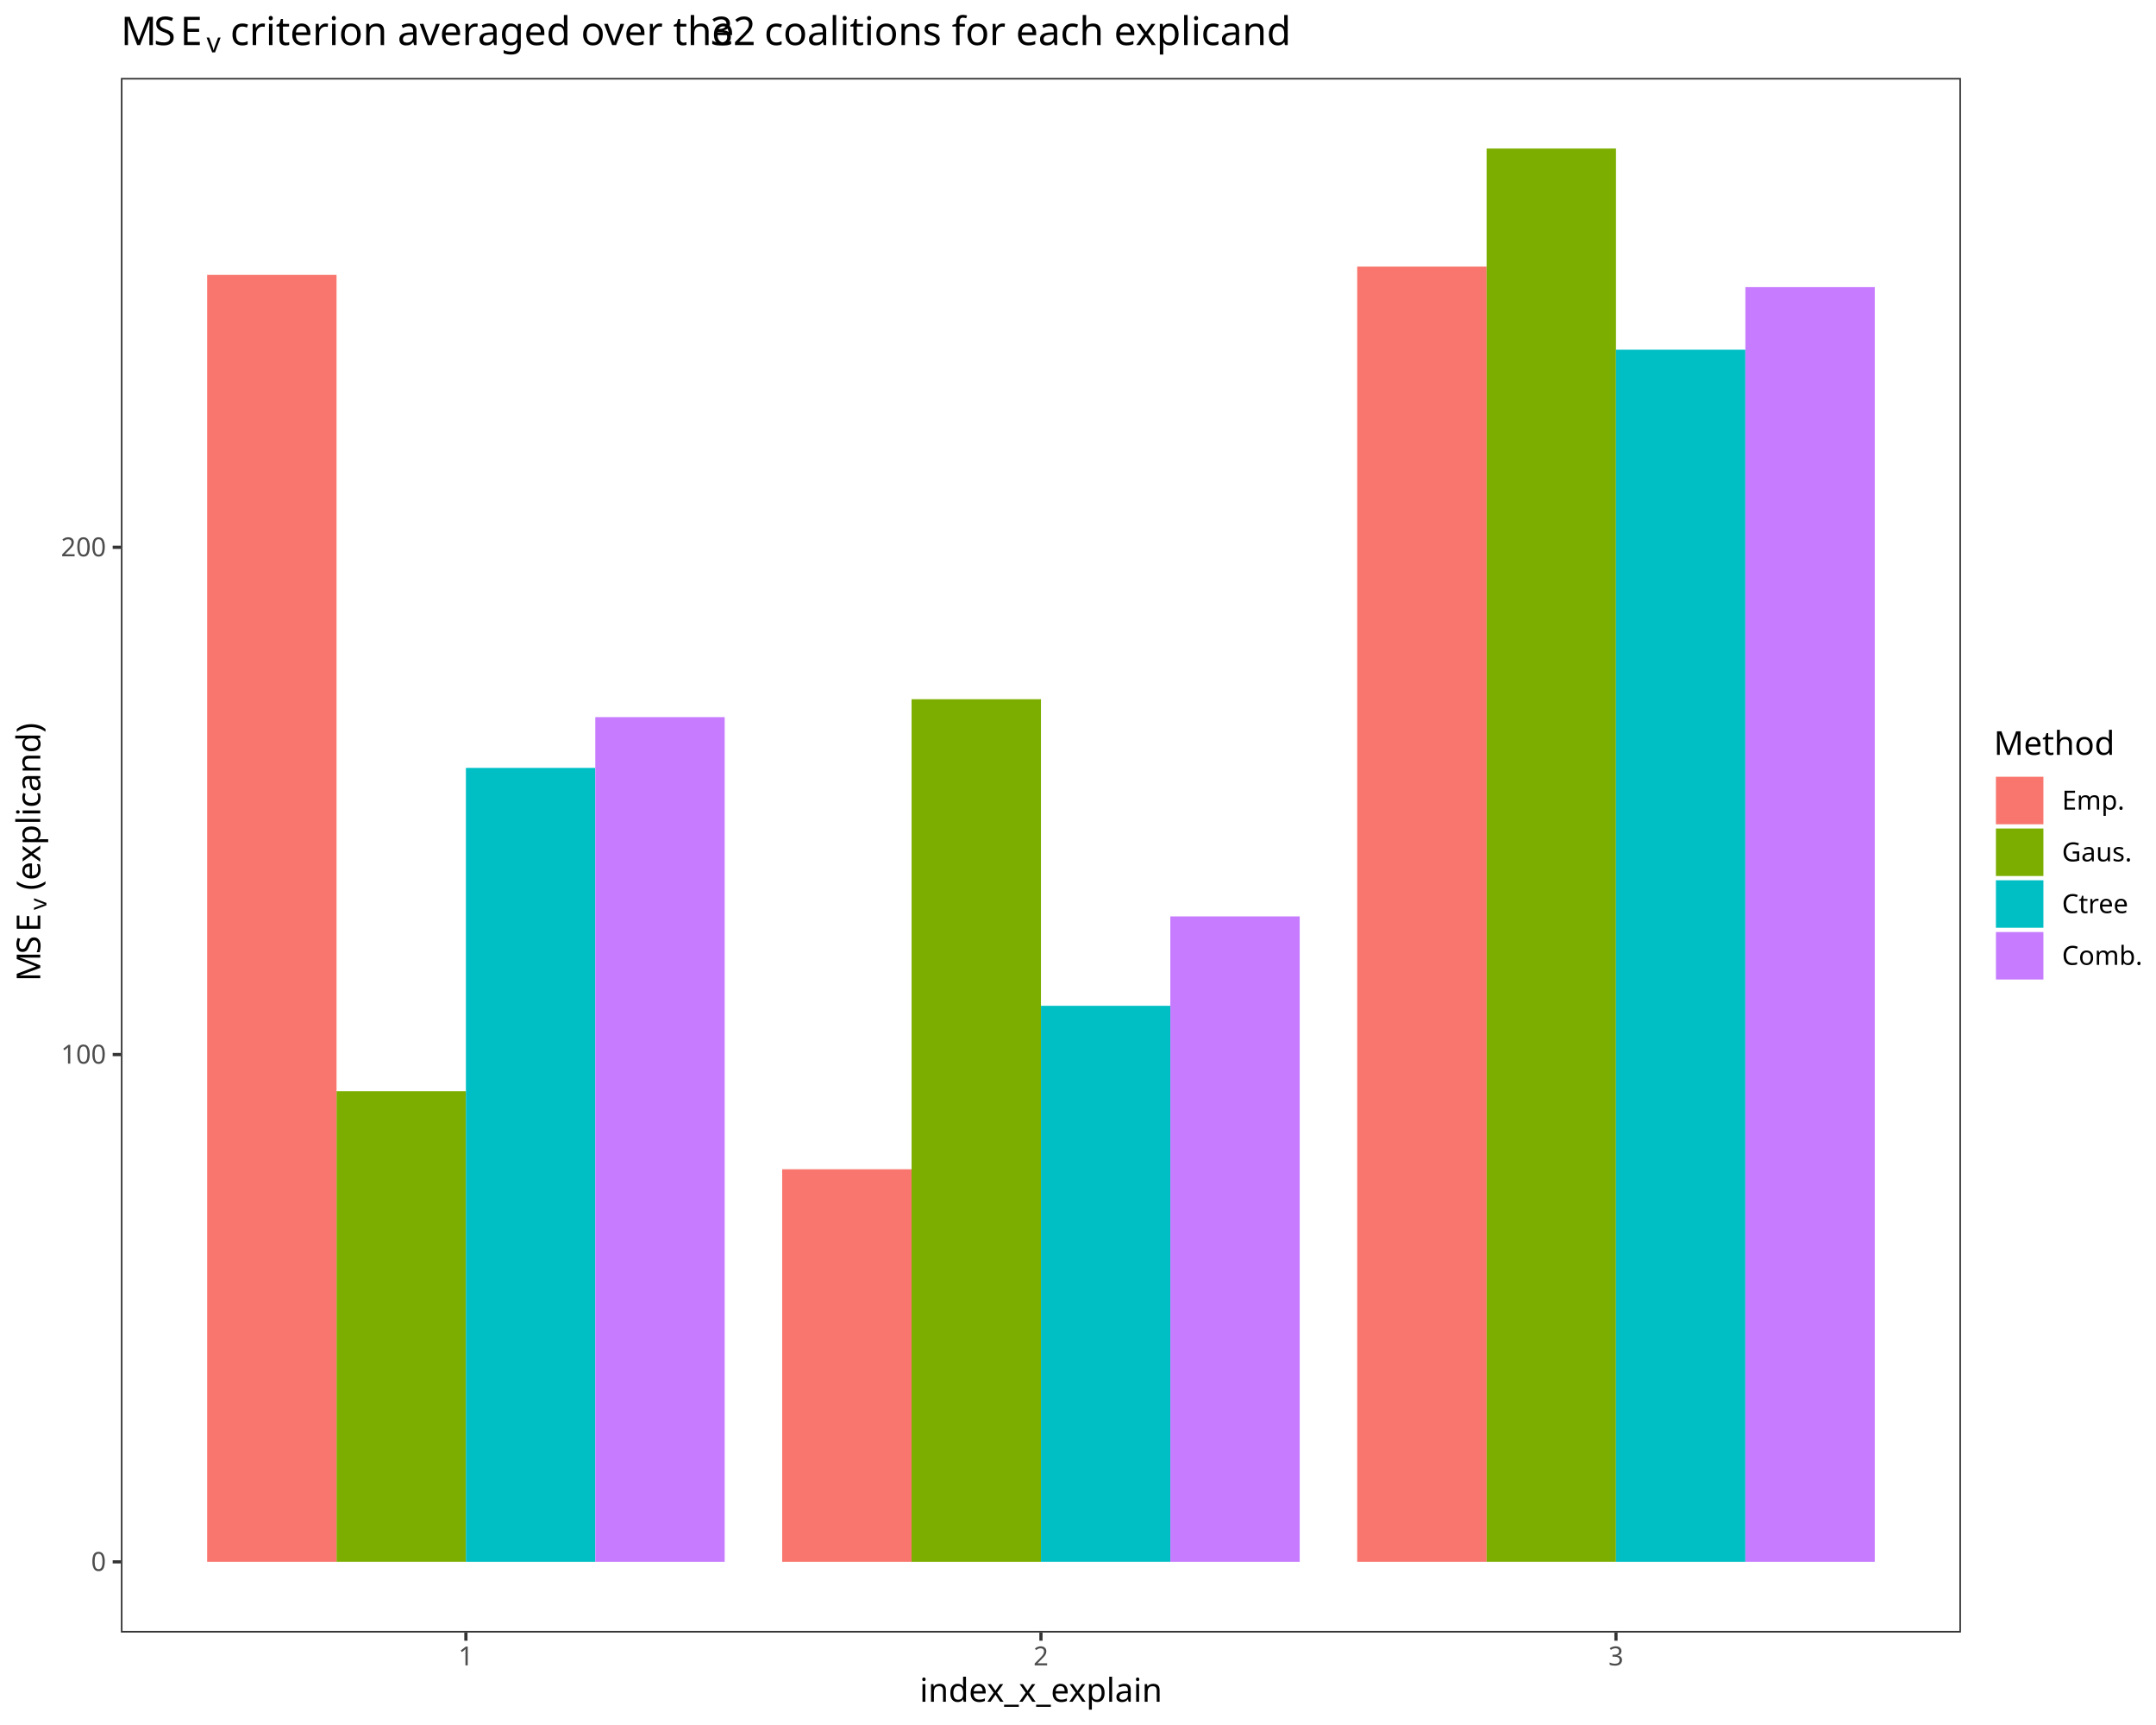
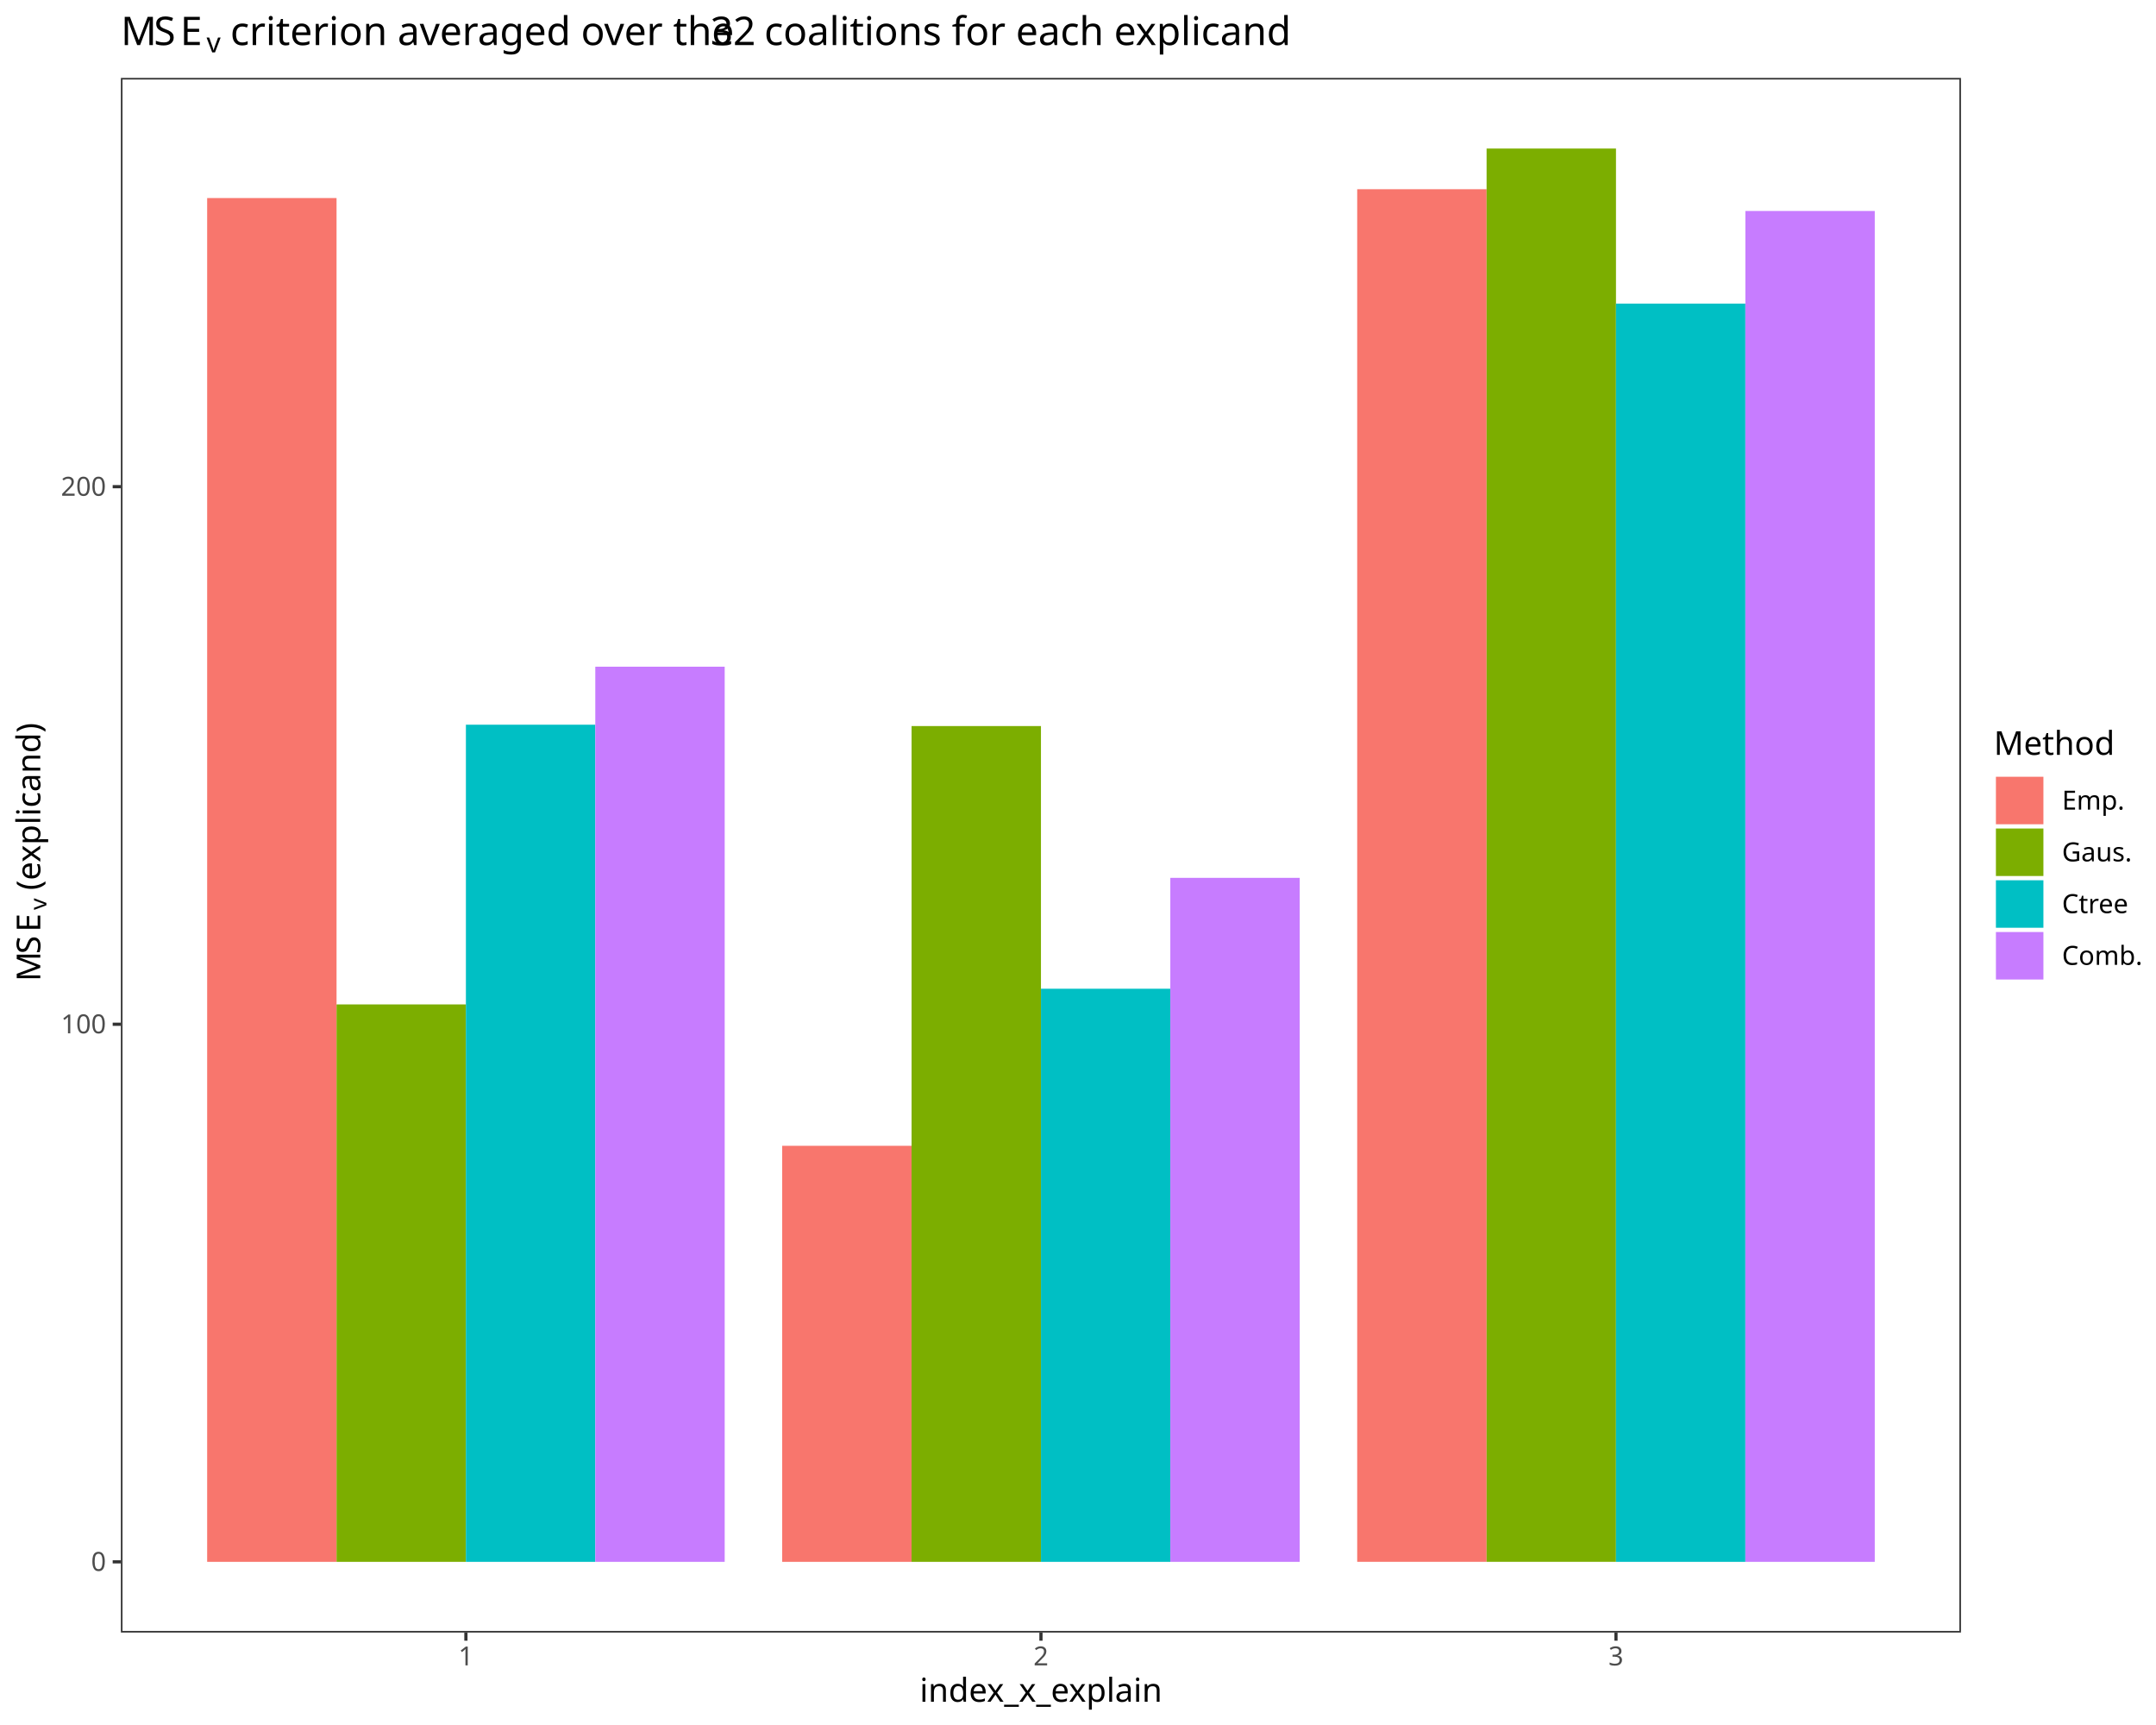
<svg xmlns="http://www.w3.org/2000/svg" class="svglite" data-engine-version="2.0" width="720.00pt" height="576.00pt" viewBox="0 0 720.00 576.00">
  <defs>
    <style type="text/css">
    .svglite line, .svglite polyline, .svglite polygon, .svglite path, .svglite rect, .svglite circle {
      fill: none;
      stroke: #000000;
      stroke-linecap: round;
      stroke-linejoin: round;
      stroke-miterlimit: 10.00;
    }
  </style>
  </defs>
  <rect width="100%" height="100%" style="stroke: none; fill: #FFFFFF;" />
  <defs>
    <clipPath id="cpMC4wMHw3MjAuMDB8MC4wMHw1NzYuMDA=">
      <rect x="0.00" y="0.00" width="720.00" height="576.00" />
    </clipPath>
  </defs>
  <g clip-path="url(#cpMC4wMHw3MjAuMDB8MC4wMHw1NzYuMDA=)">
    <rect x="0.00" y="0.00" width="720.00" height="576.00" style="stroke-width: 1.07; stroke: #FFFFFF; fill: #FFFFFF;" />
  </g>
  <defs>
    <clipPath id="cpNDAuMzd8NjU0Ljg4fDI2LjAxfDU0NS4xMQ==">
      <rect x="40.37" y="26.01" width="614.50" height="519.11" />
    </clipPath>
  </defs>
  <g clip-path="url(#cpNDAuMzd8NjU0Ljg4fDI2LjAxfDU0NS4xMQ==)">
    <rect x="40.37" y="26.01" width="614.50" height="519.11" style="stroke-width: 1.07; stroke: none; fill: #FFFFFF;" />
-     <rect x="69.18" y="91.79" width="43.21" height="429.72" style="stroke-width: 1.07; stroke: none; stroke-linecap: butt; stroke-linejoin: miter; fill: #F8766D;" />
-     <rect x="261.21" y="390.43" width="43.21" height="131.09" style="stroke-width: 1.07; stroke: none; stroke-linecap: butt; stroke-linejoin: miter; fill: #F8766D;" />
-     <rect x="453.24" y="89.01" width="43.21" height="432.50" style="stroke-width: 1.07; stroke: none; stroke-linecap: butt; stroke-linejoin: miter; fill: #F8766D;" />
-     <rect x="112.39" y="364.38" width="43.21" height="157.13" style="stroke-width: 1.07; stroke: none; stroke-linecap: butt; stroke-linejoin: miter; fill: #7CAE00;" />
-     <rect x="304.42" y="233.48" width="43.21" height="288.04" style="stroke-width: 1.07; stroke: none; stroke-linecap: butt; stroke-linejoin: miter; fill: #7CAE00;" />
+     <rect x="69.18" y="66.13" width="43.21" height="455.39" style="stroke-width: 1.07; stroke: none; stroke-linecap: butt; stroke-linejoin: miter; fill: #F8766D;" />
+     <rect x="261.21" y="382.60" width="43.21" height="138.92" style="stroke-width: 1.07; stroke: none; stroke-linecap: butt; stroke-linejoin: miter; fill: #F8766D;" />
+     <rect x="453.24" y="63.18" width="43.21" height="458.33" style="stroke-width: 1.07; stroke: none; stroke-linecap: butt; stroke-linejoin: miter; fill: #F8766D;" />
+     <rect x="112.39" y="335.39" width="43.21" height="186.13" style="stroke-width: 1.07; stroke: none; stroke-linecap: butt; stroke-linejoin: miter; fill: #7CAE00;" />
+     <rect x="304.42" y="242.44" width="43.21" height="279.08" style="stroke-width: 1.07; stroke: none; stroke-linecap: butt; stroke-linejoin: miter; fill: #7CAE00;" />
    <rect x="496.45" y="49.60" width="43.21" height="471.91" style="stroke-width: 1.07; stroke: none; stroke-linecap: butt; stroke-linejoin: miter; fill: #7CAE00;" />
-     <rect x="155.59" y="256.41" width="43.21" height="265.11" style="stroke-width: 1.07; stroke: none; stroke-linecap: butt; stroke-linejoin: miter; fill: #00BFC4;" />
-     <rect x="347.63" y="335.85" width="43.21" height="185.66" style="stroke-width: 1.07; stroke: none; stroke-linecap: butt; stroke-linejoin: miter; fill: #00BFC4;" />
-     <rect x="539.66" y="116.77" width="43.21" height="404.75" style="stroke-width: 1.07; stroke: none; stroke-linecap: butt; stroke-linejoin: miter; fill: #00BFC4;" />
-     <rect x="198.80" y="239.46" width="43.21" height="282.06" style="stroke-width: 1.07; stroke: none; stroke-linecap: butt; stroke-linejoin: miter; fill: #C77CFF;" />
-     <rect x="390.83" y="306.00" width="43.21" height="215.52" style="stroke-width: 1.07; stroke: none; stroke-linecap: butt; stroke-linejoin: miter; fill: #C77CFF;" />
-     <rect x="582.87" y="95.87" width="43.21" height="425.65" style="stroke-width: 1.07; stroke: none; stroke-linecap: butt; stroke-linejoin: miter; fill: #C77CFF;" />
+     <rect x="155.59" y="241.99" width="43.21" height="279.53" style="stroke-width: 1.07; stroke: none; stroke-linecap: butt; stroke-linejoin: miter; fill: #00BFC4;" />
+     <rect x="347.63" y="330.15" width="43.21" height="191.37" style="stroke-width: 1.07; stroke: none; stroke-linecap: butt; stroke-linejoin: miter; fill: #00BFC4;" />
+     <rect x="539.66" y="101.39" width="43.21" height="420.13" style="stroke-width: 1.07; stroke: none; stroke-linecap: butt; stroke-linejoin: miter; fill: #00BFC4;" />
+     <rect x="198.80" y="222.62" width="43.21" height="298.90" style="stroke-width: 1.07; stroke: none; stroke-linecap: butt; stroke-linejoin: miter; fill: #C77CFF;" />
+     <rect x="390.83" y="293.13" width="43.21" height="228.39" style="stroke-width: 1.07; stroke: none; stroke-linecap: butt; stroke-linejoin: miter; fill: #C77CFF;" />
+     <rect x="582.87" y="70.45" width="43.21" height="451.07" style="stroke-width: 1.07; stroke: none; stroke-linecap: butt; stroke-linejoin: miter; fill: #C77CFF;" />
    <rect x="40.37" y="26.01" width="614.50" height="519.11" style="stroke-width: 1.07; stroke: #333333;" />
  </g>
  <g clip-path="url(#cpMC4wMHw3MjAuMDB8MC4wMHw1NzYuMDA=)">
    <text x="35.44" y="524.54" text-anchor="end" style="font-size: 8.80px; fill: #4D4D4D; font-family: sans;" textLength="4.89px" lengthAdjust="spacingAndGlyphs">0</text>
-     <text x="35.44" y="355.16" text-anchor="end" style="font-size: 8.80px; fill: #4D4D4D; font-family: sans;" textLength="14.68px" lengthAdjust="spacingAndGlyphs">100</text>
-     <text x="35.44" y="185.77" text-anchor="end" style="font-size: 8.80px; fill: #4D4D4D; font-family: sans;" textLength="14.68px" lengthAdjust="spacingAndGlyphs">200</text>
+     <text x="35.44" y="345.04" text-anchor="end" style="font-size: 8.80px; fill: #4D4D4D; font-family: sans;" textLength="14.68px" lengthAdjust="spacingAndGlyphs">100</text>
+     <text x="35.44" y="165.54" text-anchor="end" style="font-size: 8.80px; fill: #4D4D4D; font-family: sans;" textLength="14.68px" lengthAdjust="spacingAndGlyphs">200</text>
    <polyline points="37.63,521.52 40.37,521.52 " style="stroke-width: 1.07; stroke: #333333; stroke-linecap: butt;" />
-     <polyline points="37.63,352.13 40.37,352.13 " style="stroke-width: 1.07; stroke: #333333; stroke-linecap: butt;" />
-     <polyline points="37.63,182.74 40.37,182.74 " style="stroke-width: 1.07; stroke: #333333; stroke-linecap: butt;" />
+     <polyline points="37.63,342.01 40.37,342.01 " style="stroke-width: 1.07; stroke: #333333; stroke-linecap: butt;" />
+     <polyline points="37.63,162.51 40.37,162.51 " style="stroke-width: 1.07; stroke: #333333; stroke-linecap: butt;" />
    <polyline points="155.59,547.85 155.59,545.11 " style="stroke-width: 1.07; stroke: #333333; stroke-linecap: butt;" />
    <polyline points="347.63,547.85 347.63,545.11 " style="stroke-width: 1.07; stroke: #333333; stroke-linecap: butt;" />
    <polyline points="539.66,547.85 539.66,545.11 " style="stroke-width: 1.07; stroke: #333333; stroke-linecap: butt;" />
    <text x="155.59" y="556.10" text-anchor="middle" style="font-size: 8.80px; fill: #4D4D4D; font-family: sans;" textLength="4.89px" lengthAdjust="spacingAndGlyphs">1</text>
    <text x="347.63" y="556.10" text-anchor="middle" style="font-size: 8.80px; fill: #4D4D4D; font-family: sans;" textLength="4.89px" lengthAdjust="spacingAndGlyphs">2</text>
    <text x="539.66" y="556.10" text-anchor="middle" style="font-size: 8.80px; fill: #4D4D4D; font-family: sans;" textLength="4.89px" lengthAdjust="spacingAndGlyphs">3</text>
    <text x="347.63" y="568.24" text-anchor="middle" style="font-size: 11.00px; font-family: sans;" textLength="78.90px" lengthAdjust="spacingAndGlyphs">index_x_explain</text>
    <text transform="translate(13.45,327.69) rotate(-90)" style="font-size: 11.00px; font-family: sans;" textLength="9.17px" lengthAdjust="spacingAndGlyphs">M</text>
    <text transform="translate(13.45,318.52) rotate(-90)" style="font-size: 11.00px; font-family: sans;" textLength="7.34px" lengthAdjust="spacingAndGlyphs">S</text>
    <text transform="translate(13.45,311.18) rotate(-90)" style="font-size: 11.00px; font-family: sans;" textLength="7.34px" lengthAdjust="spacingAndGlyphs">E</text>
    <text transform="translate(15.49,303.84) rotate(-90)" style="font-size: 7.70px; font-family: sans;" textLength="3.85px" lengthAdjust="spacingAndGlyphs">v</text>
    <text transform="translate(13.45,299.99) rotate(-90)" style="font-size: 11.00px; font-family: sans;" textLength="2.75px" lengthAdjust="spacingAndGlyphs"> </text>
    <text transform="translate(13.45,297.24) rotate(-90)" style="font-size: 11.00px; font-family: sans;" textLength="53.81px" lengthAdjust="spacingAndGlyphs">(explicand)</text>
    <rect x="665.84" y="243.33" width="48.68" height="84.45" style="stroke-width: 1.07; stroke: none; fill: #FFFFFF;" />
    <text x="665.84" y="252.05" style="font-size: 11.00px; font-family: sans;" textLength="36.70px" lengthAdjust="spacingAndGlyphs">Method</text>
    <rect x="665.84" y="258.67" width="17.28" height="17.28" style="stroke-width: 1.07; stroke: none; fill: #FFFFFF;" />
    <rect x="666.54" y="259.37" width="15.86" height="15.86" style="stroke-width: 1.07; stroke: none; stroke-linecap: butt; stroke-linejoin: miter; fill: #F8766D;" />
    <rect x="665.84" y="275.95" width="17.28" height="17.28" style="stroke-width: 1.07; stroke: none; fill: #FFFFFF;" />
    <rect x="666.54" y="276.65" width="15.86" height="15.86" style="stroke-width: 1.07; stroke: none; stroke-linecap: butt; stroke-linejoin: miter; fill: #7CAE00;" />
    <rect x="665.84" y="293.23" width="17.28" height="17.28" style="stroke-width: 1.07; stroke: none; fill: #FFFFFF;" />
    <rect x="666.54" y="293.93" width="15.86" height="15.86" style="stroke-width: 1.07; stroke: none; stroke-linecap: butt; stroke-linejoin: miter; fill: #00BFC4;" />
    <rect x="665.84" y="310.51" width="17.28" height="17.28" style="stroke-width: 1.07; stroke: none; fill: #FFFFFF;" />
    <rect x="666.54" y="311.21" width="15.86" height="15.86" style="stroke-width: 1.07; stroke: none; stroke-linecap: butt; stroke-linejoin: miter; fill: #C77CFF;" />
    <text x="688.60" y="270.33" style="font-size: 8.80px; font-family: sans;" textLength="20.54px" lengthAdjust="spacingAndGlyphs">Emp.</text>
    <text x="688.60" y="287.61" style="font-size: 8.80px; font-family: sans;" textLength="23.49px" lengthAdjust="spacingAndGlyphs">Gaus.</text>
    <text x="688.60" y="304.89" style="font-size: 8.80px; font-family: sans;" textLength="21.52px" lengthAdjust="spacingAndGlyphs">Ctree</text>
    <text x="688.60" y="322.17" style="font-size: 8.80px; font-family: sans;" textLength="25.92px" lengthAdjust="spacingAndGlyphs">Comb.</text>
    <text x="40.37" y="15.05" style="font-size: 13.20px; font-family: sans;" textLength="11.00px" lengthAdjust="spacingAndGlyphs">M</text>
    <text x="51.38" y="15.05" style="font-size: 13.20px; font-family: sans;" textLength="8.81px" lengthAdjust="spacingAndGlyphs">S</text>
    <text x="60.18" y="15.05" style="font-size: 13.20px; font-family: sans;" textLength="8.81px" lengthAdjust="spacingAndGlyphs">E</text>
    <text x="68.99" y="17.49" style="font-size: 9.24px; font-family: sans;" textLength="4.62px" lengthAdjust="spacingAndGlyphs">v</text>
    <text x="73.61" y="15.05" style="font-size: 13.20px; font-family: sans;" textLength="3.30px" lengthAdjust="spacingAndGlyphs"> </text>
    <text x="76.92" y="15.05" style="font-size: 13.20px; font-family: sans;" textLength="157.04px" lengthAdjust="spacingAndGlyphs">criterion averaged over the</text>
    <text x="233.95" y="15.05" style="font-size: 13.20px; font-family: sans;" textLength="3.30px" lengthAdjust="spacingAndGlyphs"> </text>
    <text x="237.26" y="15.05" style="font-size: 13.20px; font-family: sans;" textLength="14.68px" lengthAdjust="spacingAndGlyphs">32</text>
    <text x="251.94" y="15.05" style="font-size: 13.20px; font-family: sans;" textLength="3.30px" lengthAdjust="spacingAndGlyphs"> </text>
    <text x="255.24" y="15.05" style="font-size: 13.20px; font-family: sans;" textLength="165.85px" lengthAdjust="spacingAndGlyphs">coalitions for each explicand</text>
  </g>
</svg>
